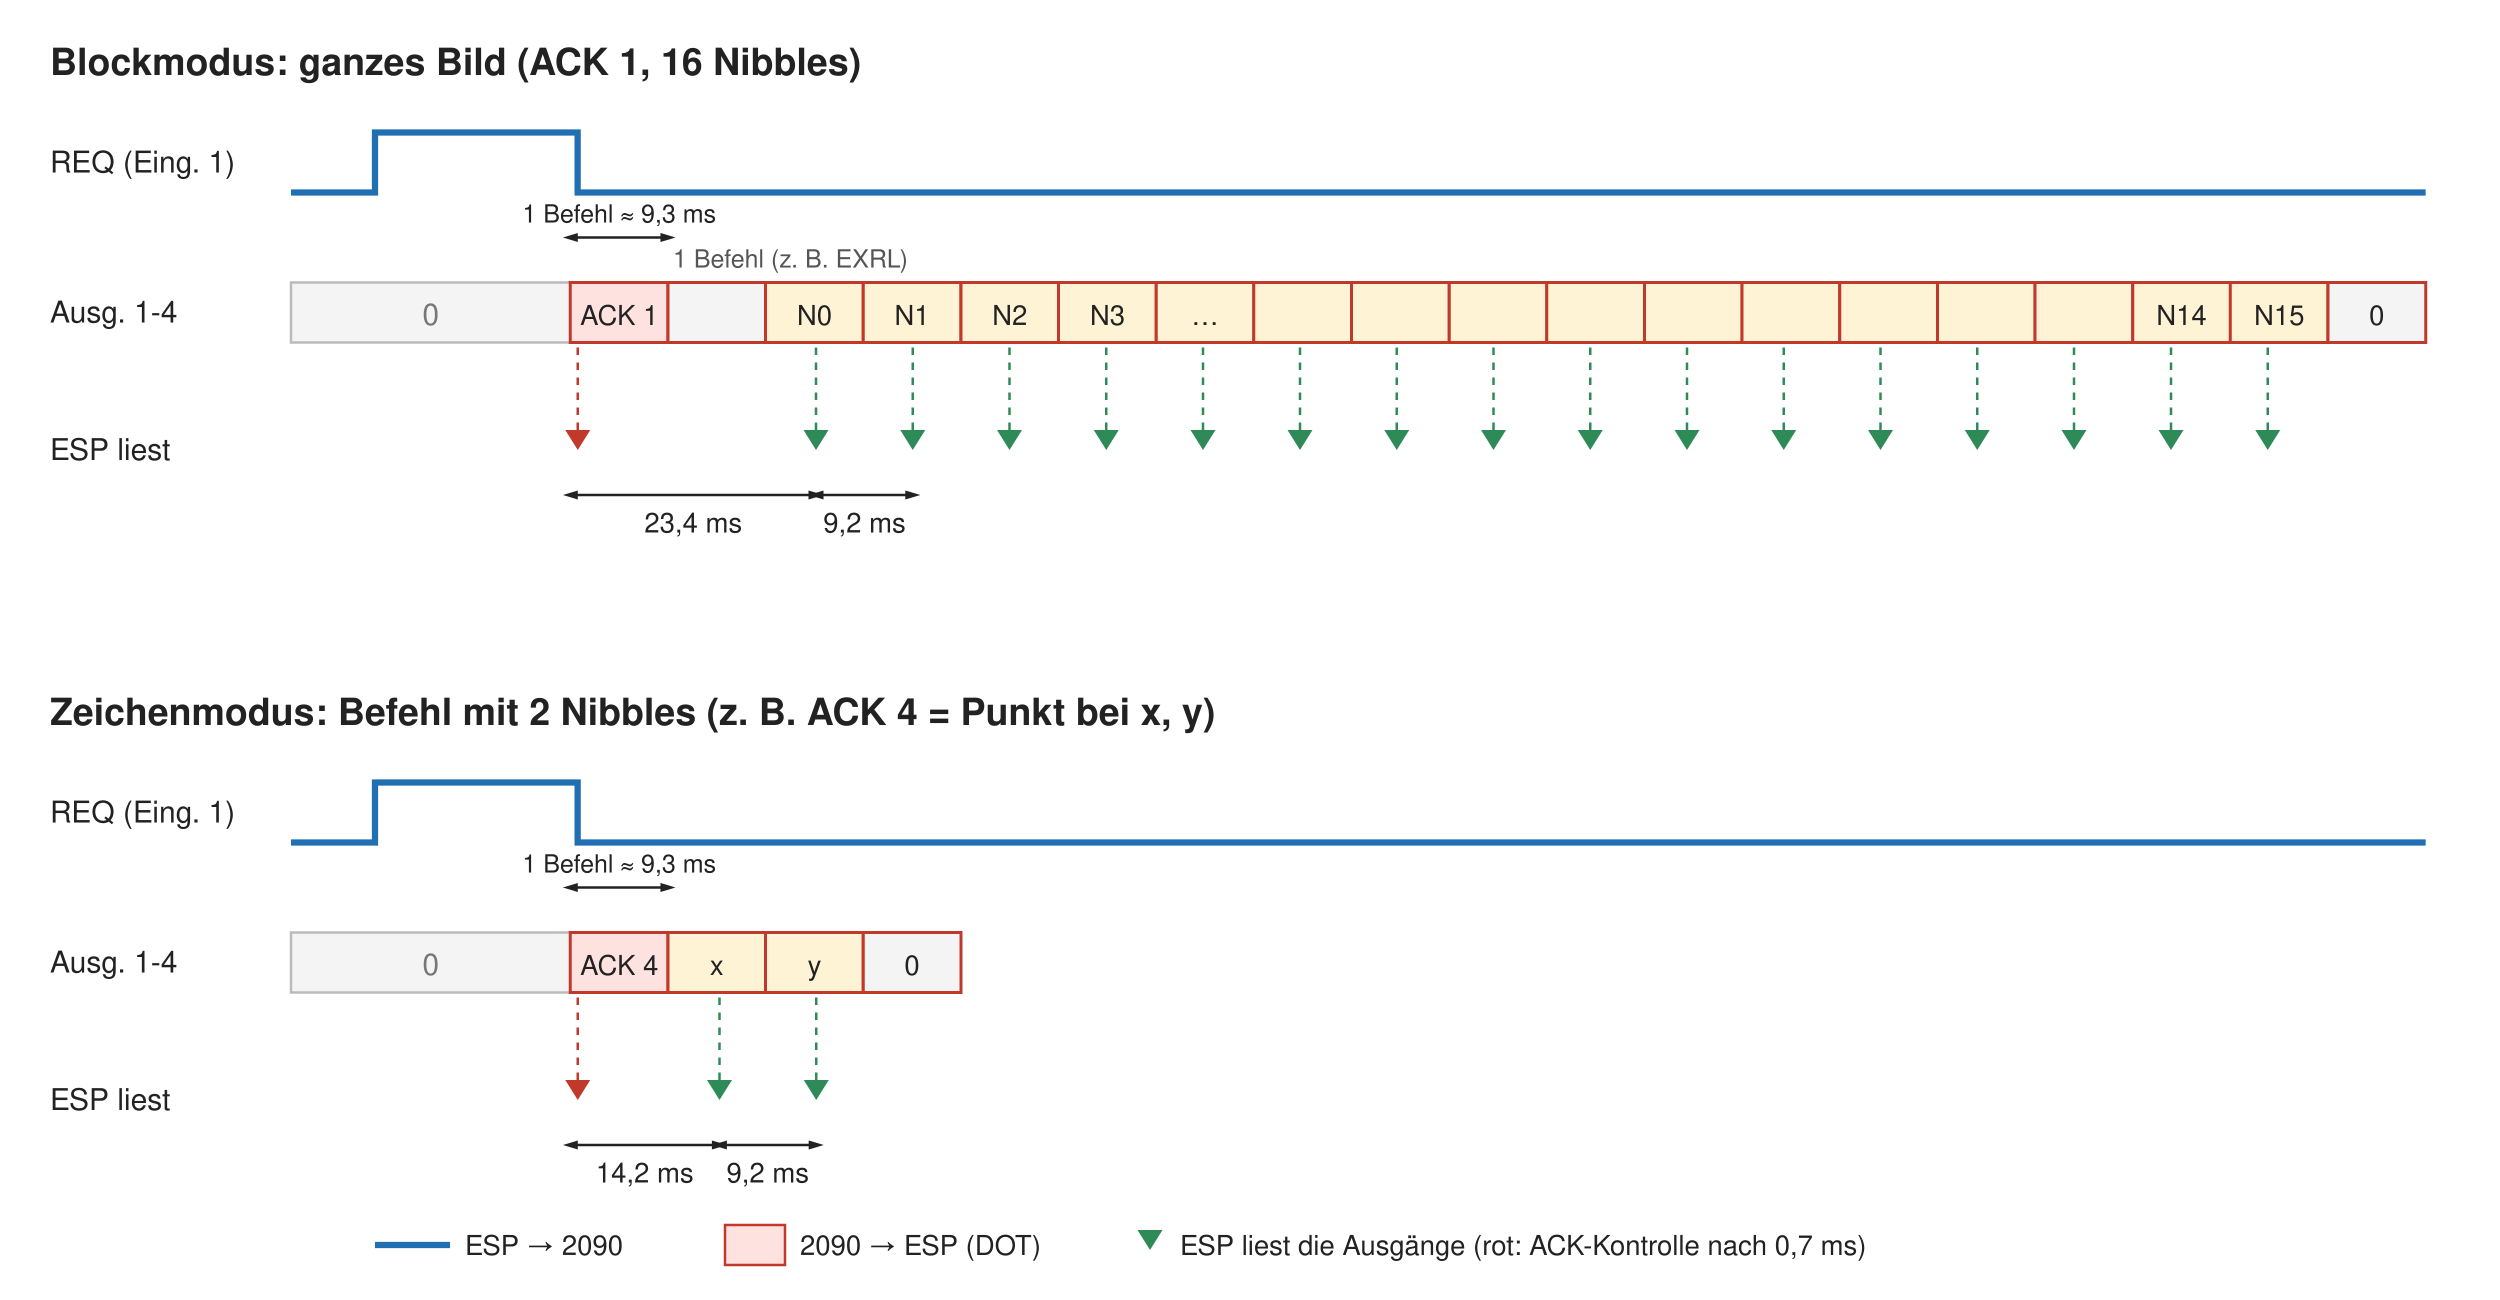
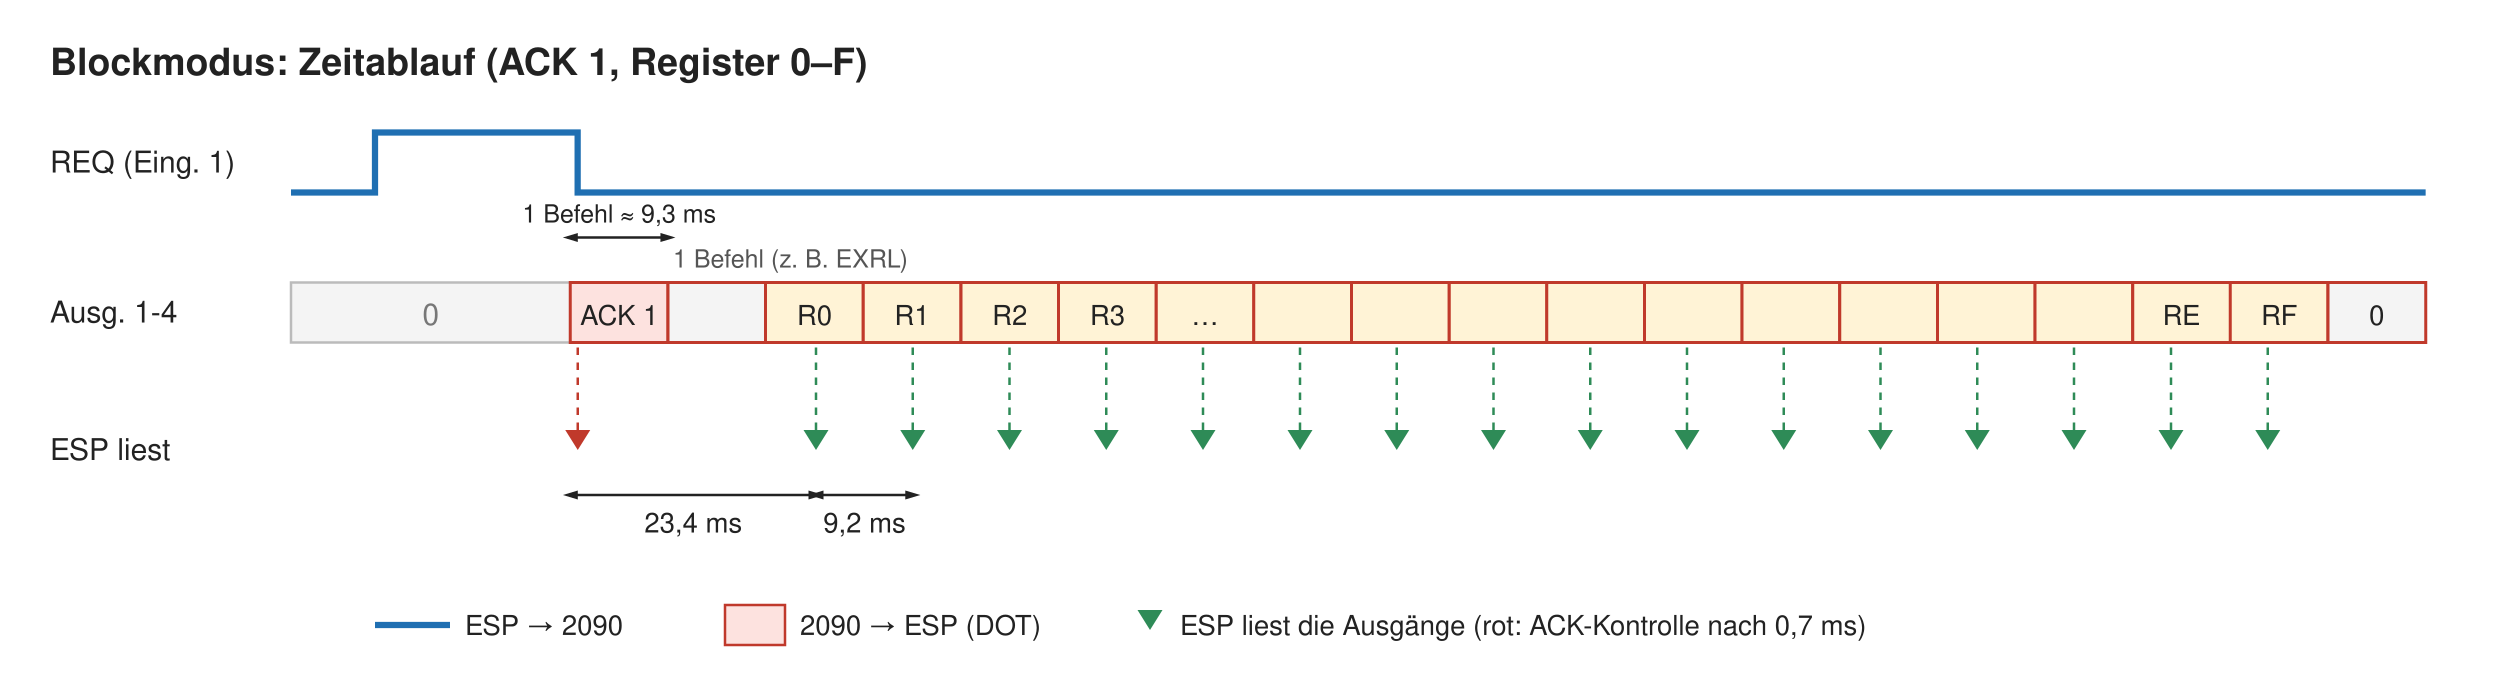
- <svg xmlns="http://www.w3.org/2000/svg" viewBox="0 0 1000 520" width="1000" height="520">
+ <svg xmlns="http://www.w3.org/2000/svg" viewBox="0 0 1000 270" width="1000" height="270">
  <defs>
    <marker id="a" viewBox="0 0 10 10" refX="5" refY="5" markerWidth="6" markerHeight="6" orient="auto-start-reverse">
      <path d="M0,2 L10,5 L0,8 z" fill="#222" />
    </marker>
  </defs>
-   <rect width="1000" height="520" fill="white" />
-   <text x="20.0" y="30.0" font-family="Helvetica, Arial, sans-serif" font-size="15" text-anchor="start" fill="#222" font-weight="bold">Blockmodus: ganzes Bild (ACK 1, 16 Nibbles)</text>
+   <rect width="1000" height="270" fill="white" />
+   <text x="20.0" y="30.0" font-family="Helvetica, Arial, sans-serif" font-size="15" text-anchor="start" fill="#222" font-weight="bold">Blockmodus: Zeitablauf (ACK 1, Register 0–F)</text>
  <text x="20.0" y="69.0" font-family="Helvetica, Arial, sans-serif" font-size="12" text-anchor="start" fill="#222" font-weight="normal">REQ (Eing. 1)</text>
  <text x="20.0" y="129.0" font-family="Helvetica, Arial, sans-serif" font-size="12" text-anchor="start" fill="#222" font-weight="normal">Ausg. 1-4</text>
  <text x="20.0" y="184.0" font-family="Helvetica, Arial, sans-serif" font-size="12" text-anchor="start" fill="#222" font-weight="normal">ESP liest</text>
  <polyline points="116.4,77 150.0,77 150.0,53 231.06,53 231.06,77 970.26,77" fill="none" stroke="#1f6fb2" stroke-width="2.5" />
  <rect x="116.4" y="113" width="111.72" height="24" fill="#f4f4f4" stroke="#bbb" />
  <text x="172.3" y="130.0" font-family="Helvetica, Arial, sans-serif" font-size="12" text-anchor="middle" fill="#777" font-weight="normal">0</text>
  <rect x="228.1" y="113" width="39.1" height="24" fill="#fde2df" stroke="#c0392b" stroke-width="1.2" />
  <text x="247.7" y="130.0" font-family="Helvetica, Arial, sans-serif" font-size="11" text-anchor="middle" fill="#222" font-weight="normal">ACK 1</text>
  <rect x="267.2" y="113" width="39.1" height="24" fill="#f4f4f4" stroke="#c0392b" stroke-width="1.2" />
  <rect x="306.2" y="113" width="39.1" height="24" fill="#fff3d6" stroke="#c0392b" stroke-width="1.2" />
-   <text x="325.8" y="130.0" font-family="Helvetica, Arial, sans-serif" font-size="11" text-anchor="middle" fill="#222" font-weight="normal">N0</text>
+   <text x="325.8" y="130.0" font-family="Helvetica, Arial, sans-serif" font-size="11" text-anchor="middle" fill="#222" font-weight="normal">R0</text>
  <rect x="345.3" y="113" width="39.1" height="24" fill="#fff3d6" stroke="#c0392b" stroke-width="1.2" />
-   <text x="364.8" y="130.0" font-family="Helvetica, Arial, sans-serif" font-size="11" text-anchor="middle" fill="#222" font-weight="normal">N1</text>
+   <text x="364.8" y="130.0" font-family="Helvetica, Arial, sans-serif" font-size="11" text-anchor="middle" fill="#222" font-weight="normal">R1</text>
  <rect x="384.4" y="113" width="39.1" height="24" fill="#fff3d6" stroke="#c0392b" stroke-width="1.2" />
-   <text x="403.9" y="130.0" font-family="Helvetica, Arial, sans-serif" font-size="11" text-anchor="middle" fill="#222" font-weight="normal">N2</text>
+   <text x="403.9" y="130.0" font-family="Helvetica, Arial, sans-serif" font-size="11" text-anchor="middle" fill="#222" font-weight="normal">R2</text>
  <rect x="423.4" y="113" width="39.1" height="24" fill="#fff3d6" stroke="#c0392b" stroke-width="1.2" />
-   <text x="443.0" y="130.0" font-family="Helvetica, Arial, sans-serif" font-size="11" text-anchor="middle" fill="#222" font-weight="normal">N3</text>
+   <text x="443.0" y="130.0" font-family="Helvetica, Arial, sans-serif" font-size="11" text-anchor="middle" fill="#222" font-weight="normal">R3</text>
  <rect x="462.5" y="113" width="39.1" height="24" fill="#fff3d6" stroke="#c0392b" stroke-width="1.2" />
  <text x="482.0" y="130.0" font-family="Helvetica, Arial, sans-serif" font-size="11" text-anchor="middle" fill="#222" font-weight="normal">…</text>
  <rect x="501.5" y="113" width="39.1" height="24" fill="#fff3d6" stroke="#c0392b" stroke-width="1.2" />
  <rect x="540.6" y="113" width="39.1" height="24" fill="#fff3d6" stroke="#c0392b" stroke-width="1.2" />
  <rect x="579.7" y="113" width="39.1" height="24" fill="#fff3d6" stroke="#c0392b" stroke-width="1.2" />
  <rect x="618.7" y="113" width="39.1" height="24" fill="#fff3d6" stroke="#c0392b" stroke-width="1.2" />
  <rect x="657.8" y="113" width="39.1" height="24" fill="#fff3d6" stroke="#c0392b" stroke-width="1.2" />
  <rect x="696.8" y="113" width="39.1" height="24" fill="#fff3d6" stroke="#c0392b" stroke-width="1.2" />
  <rect x="735.9" y="113" width="39.1" height="24" fill="#fff3d6" stroke="#c0392b" stroke-width="1.2" />
  <rect x="775.0" y="113" width="39.1" height="24" fill="#fff3d6" stroke="#c0392b" stroke-width="1.2" />
  <rect x="814.0" y="113" width="39.1" height="24" fill="#fff3d6" stroke="#c0392b" stroke-width="1.2" />
  <rect x="853.1" y="113" width="39.1" height="24" fill="#fff3d6" stroke="#c0392b" stroke-width="1.2" />
-   <text x="872.6" y="130.0" font-family="Helvetica, Arial, sans-serif" font-size="11" text-anchor="middle" fill="#222" font-weight="normal">N14</text>
+   <text x="872.6" y="130.0" font-family="Helvetica, Arial, sans-serif" font-size="11" text-anchor="middle" fill="#222" font-weight="normal">RE</text>
  <rect x="892.1" y="113" width="39.1" height="24" fill="#fff3d6" stroke="#c0392b" stroke-width="1.2" />
-   <text x="911.7" y="130.0" font-family="Helvetica, Arial, sans-serif" font-size="11" text-anchor="middle" fill="#222" font-weight="normal">N15</text>
+   <text x="911.7" y="130.0" font-family="Helvetica, Arial, sans-serif" font-size="11" text-anchor="middle" fill="#222" font-weight="normal">RF</text>
  <rect x="931.2" y="113" width="39.1" height="24" fill="#f4f4f4" stroke="#c0392b" stroke-width="1.2" />
  <text x="950.7" y="130.0" font-family="Helvetica, Arial, sans-serif" font-size="11" text-anchor="middle" fill="#222" font-weight="normal">0</text>
  <text x="269.2" y="107.0" font-family="Helvetica, Arial, sans-serif" font-size="10" text-anchor="start" fill="#555" font-weight="normal">1 Befehl (z. B. EXRL)</text>
  <line x1="231.1" y1="139" x2="231.1" y2="172" stroke="#c0392b" stroke-dasharray="3,3" />
  <polygon points="226.1,172 236.1,172 231.1,180" fill="#c0392b" />
  <line x1="326.4" y1="139" x2="326.4" y2="172" stroke="#2e8b57" stroke-dasharray="3,3" />
  <polygon points="321.4,172 331.4,172 326.4,180" fill="#2e8b57" />
  <line x1="365.1" y1="139" x2="365.1" y2="172" stroke="#2e8b57" stroke-dasharray="3,3" />
  <polygon points="360.1,172 370.1,172 365.1,180" fill="#2e8b57" />
  <line x1="403.8" y1="139" x2="403.8" y2="172" stroke="#2e8b57" stroke-dasharray="3,3" />
  <polygon points="398.8,172 408.8,172 403.8,180" fill="#2e8b57" />
  <line x1="442.5" y1="139" x2="442.5" y2="172" stroke="#2e8b57" stroke-dasharray="3,3" />
  <polygon points="437.5,172 447.5,172 442.5,180" fill="#2e8b57" />
  <line x1="481.2" y1="139" x2="481.2" y2="172" stroke="#2e8b57" stroke-dasharray="3,3" />
  <polygon points="476.2,172 486.2,172 481.2,180" fill="#2e8b57" />
  <line x1="520.0" y1="139" x2="520.0" y2="172" stroke="#2e8b57" stroke-dasharray="3,3" />
  <polygon points="515.0,172 525.0,172 520.0,180" fill="#2e8b57" />
  <line x1="558.7" y1="139" x2="558.7" y2="172" stroke="#2e8b57" stroke-dasharray="3,3" />
  <polygon points="553.7,172 563.7,172 558.7,180" fill="#2e8b57" />
  <line x1="597.4" y1="139" x2="597.4" y2="172" stroke="#2e8b57" stroke-dasharray="3,3" />
  <polygon points="592.4,172 602.4,172 597.4,180" fill="#2e8b57" />
  <line x1="636.1" y1="139" x2="636.1" y2="172" stroke="#2e8b57" stroke-dasharray="3,3" />
  <polygon points="631.1,172 641.1,172 636.1,180" fill="#2e8b57" />
  <line x1="674.8" y1="139" x2="674.8" y2="172" stroke="#2e8b57" stroke-dasharray="3,3" />
  <polygon points="669.8,172 679.8,172 674.8,180" fill="#2e8b57" />
  <line x1="713.5" y1="139" x2="713.5" y2="172" stroke="#2e8b57" stroke-dasharray="3,3" />
  <polygon points="708.5,172 718.5,172 713.5,180" fill="#2e8b57" />
  <line x1="752.2" y1="139" x2="752.2" y2="172" stroke="#2e8b57" stroke-dasharray="3,3" />
  <polygon points="747.2,172 757.2,172 752.2,180" fill="#2e8b57" />
  <line x1="790.9" y1="139" x2="790.9" y2="172" stroke="#2e8b57" stroke-dasharray="3,3" />
  <polygon points="785.9,172 795.9,172 790.9,180" fill="#2e8b57" />
  <line x1="829.6" y1="139" x2="829.6" y2="172" stroke="#2e8b57" stroke-dasharray="3,3" />
  <polygon points="824.6,172 834.6,172 829.6,180" fill="#2e8b57" />
  <line x1="868.4" y1="139" x2="868.4" y2="172" stroke="#2e8b57" stroke-dasharray="3,3" />
  <polygon points="863.4,172 873.4,172 868.4,180" fill="#2e8b57" />
  <line x1="907.1" y1="139" x2="907.1" y2="172" stroke="#2e8b57" stroke-dasharray="3,3" />
  <polygon points="902.1,172 912.1,172 907.1,180" fill="#2e8b57" />
  <line x1="228.12" y1="198" x2="326.4" y2="198" stroke="#222" marker-start="url(#a)" marker-end="url(#a)" />
  <text x="277.3" y="213.0" font-family="Helvetica, Arial, sans-serif" font-size="11" text-anchor="middle" fill="#222" font-weight="normal">23,4 ms</text>
  <line x1="326.4" y1="198" x2="365.111" y2="198" stroke="#222" marker-start="url(#a)" marker-end="url(#a)" />
  <text x="345.8" y="213.0" font-family="Helvetica, Arial, sans-serif" font-size="11" text-anchor="middle" fill="#222" font-weight="normal">9,2 ms</text>
  <line x1="228.12" y1="95" x2="267.18" y2="95" stroke="#222" marker-start="url(#a)" marker-end="url(#a)" />
  <text x="247.7" y="89.0" font-family="Helvetica, Arial, sans-serif" font-size="10" text-anchor="middle" fill="#222" font-weight="normal">1 Befehl ≈ 9,3 ms</text>
-   <text x="20.0" y="290.0" font-family="Helvetica, Arial, sans-serif" font-size="15" text-anchor="start" fill="#222" font-weight="bold">Zeichenmodus: Befehl mit 2 Nibbles (z. B. ACK 4 = Punkt bei x, y)</text>
-   <text x="20.0" y="329.0" font-family="Helvetica, Arial, sans-serif" font-size="12" text-anchor="start" fill="#222" font-weight="normal">REQ (Eing. 1)</text>
-   <text x="20.0" y="389.0" font-family="Helvetica, Arial, sans-serif" font-size="12" text-anchor="start" fill="#222" font-weight="normal">Ausg. 1-4</text>
-   <text x="20.0" y="444.0" font-family="Helvetica, Arial, sans-serif" font-size="12" text-anchor="start" fill="#222" font-weight="normal">ESP liest</text>
-   <polyline points="116.4,337 150.0,337 150.0,313 231.06,313 231.06,337 970.26,337" fill="none" stroke="#1f6fb2" stroke-width="2.5" />
-   <rect x="116.4" y="373" width="111.72" height="24" fill="#f4f4f4" stroke="#bbb" />
-   <text x="172.3" y="390.0" font-family="Helvetica, Arial, sans-serif" font-size="12" text-anchor="middle" fill="#777" font-weight="normal">0</text>
-   <rect x="228.1" y="373" width="39.1" height="24" fill="#fde2df" stroke="#c0392b" stroke-width="1.2" />
-   <text x="247.7" y="390.0" font-family="Helvetica, Arial, sans-serif" font-size="11" text-anchor="middle" fill="#222" font-weight="normal">ACK 4</text>
-   <rect x="267.2" y="373" width="39.1" height="24" fill="#fff3d6" stroke="#c0392b" stroke-width="1.2" />
-   <text x="286.7" y="390.0" font-family="Helvetica, Arial, sans-serif" font-size="11" text-anchor="middle" fill="#222" font-weight="normal">x</text>
-   <rect x="306.2" y="373" width="39.1" height="24" fill="#fff3d6" stroke="#c0392b" stroke-width="1.2" />
-   <text x="325.8" y="390.0" font-family="Helvetica, Arial, sans-serif" font-size="11" text-anchor="middle" fill="#222" font-weight="normal">y</text>
-   <rect x="345.3" y="373" width="39.1" height="24" fill="#f4f4f4" stroke="#c0392b" stroke-width="1.2" />
-   <text x="364.8" y="390.0" font-family="Helvetica, Arial, sans-serif" font-size="11" text-anchor="middle" fill="#222" font-weight="normal">0</text>
-   <line x1="231.1" y1="399" x2="231.1" y2="432" stroke="#c0392b" stroke-dasharray="3,3" />
-   <polygon points="226.1,432 236.1,432 231.1,440" fill="#c0392b" />
-   <line x1="287.8" y1="399" x2="287.8" y2="432" stroke="#2e8b57" stroke-dasharray="3,3" />
-   <polygon points="282.8,432 292.8,432 287.8,440" fill="#2e8b57" />
-   <line x1="326.5" y1="399" x2="326.5" y2="432" stroke="#2e8b57" stroke-dasharray="3,3" />
-   <polygon points="321.5,432 331.5,432 326.5,440" fill="#2e8b57" />
-   <line x1="228.12" y1="458" x2="287.76" y2="458" stroke="#222" marker-start="url(#a)" marker-end="url(#a)" />
-   <text x="257.9" y="473.0" font-family="Helvetica, Arial, sans-serif" font-size="11" text-anchor="middle" fill="#222" font-weight="normal">14,2 ms</text>
-   <line x1="287.76" y1="458" x2="326.471" y2="458" stroke="#222" marker-start="url(#a)" marker-end="url(#a)" />
-   <text x="307.1" y="473.0" font-family="Helvetica, Arial, sans-serif" font-size="11" text-anchor="middle" fill="#222" font-weight="normal">9,2 ms</text>
-   <line x1="228.12" y1="355" x2="267.18" y2="355" stroke="#222" marker-start="url(#a)" marker-end="url(#a)" />
-   <text x="247.7" y="349.0" font-family="Helvetica, Arial, sans-serif" font-size="10" text-anchor="middle" fill="#222" font-weight="normal">1 Befehl ≈ 9,3 ms</text>
-   <line x1="150" y1="498" x2="180" y2="498" stroke="#1f6fb2" stroke-width="2.5" />
-   <text x="186.0" y="502.0" font-family="Helvetica, Arial, sans-serif" font-size="11" text-anchor="start" fill="#222" font-weight="normal">ESP → 2090</text>
-   <rect x="290" y="490" width="24" height="16" fill="#fde2df" stroke="#c0392b" />
-   <text x="320.0" y="502.0" font-family="Helvetica, Arial, sans-serif" font-size="11" text-anchor="start" fill="#222" font-weight="normal">2090 → ESP (DOT)</text>
-   <polygon points="455,492 465,492 460,500" fill="#2e8b57" />
-   <text x="472.0" y="502.0" font-family="Helvetica, Arial, sans-serif" font-size="11" text-anchor="start" fill="#222" font-weight="normal">ESP liest die Ausgänge (rot: ACK-Kontrolle nach 0,7 ms)</text>
+   <line x1="150" y1="250" x2="180" y2="250" stroke="#1f6fb2" stroke-width="2.5" />
+   <text x="186.0" y="254.0" font-family="Helvetica, Arial, sans-serif" font-size="11" text-anchor="start" fill="#222" font-weight="normal">ESP → 2090</text>
+   <rect x="290" y="242" width="24" height="16" fill="#fde2df" stroke="#c0392b" />
+   <text x="320.0" y="254.0" font-family="Helvetica, Arial, sans-serif" font-size="11" text-anchor="start" fill="#222" font-weight="normal">2090 → ESP (DOT)</text>
+   <polygon points="455,244 465,244 460,252" fill="#2e8b57" />
+   <text x="472.0" y="254.0" font-family="Helvetica, Arial, sans-serif" font-size="11" text-anchor="start" fill="#222" font-weight="normal">ESP liest die Ausgänge (rot: ACK-Kontrolle nach 0,7 ms)</text>
</svg>
